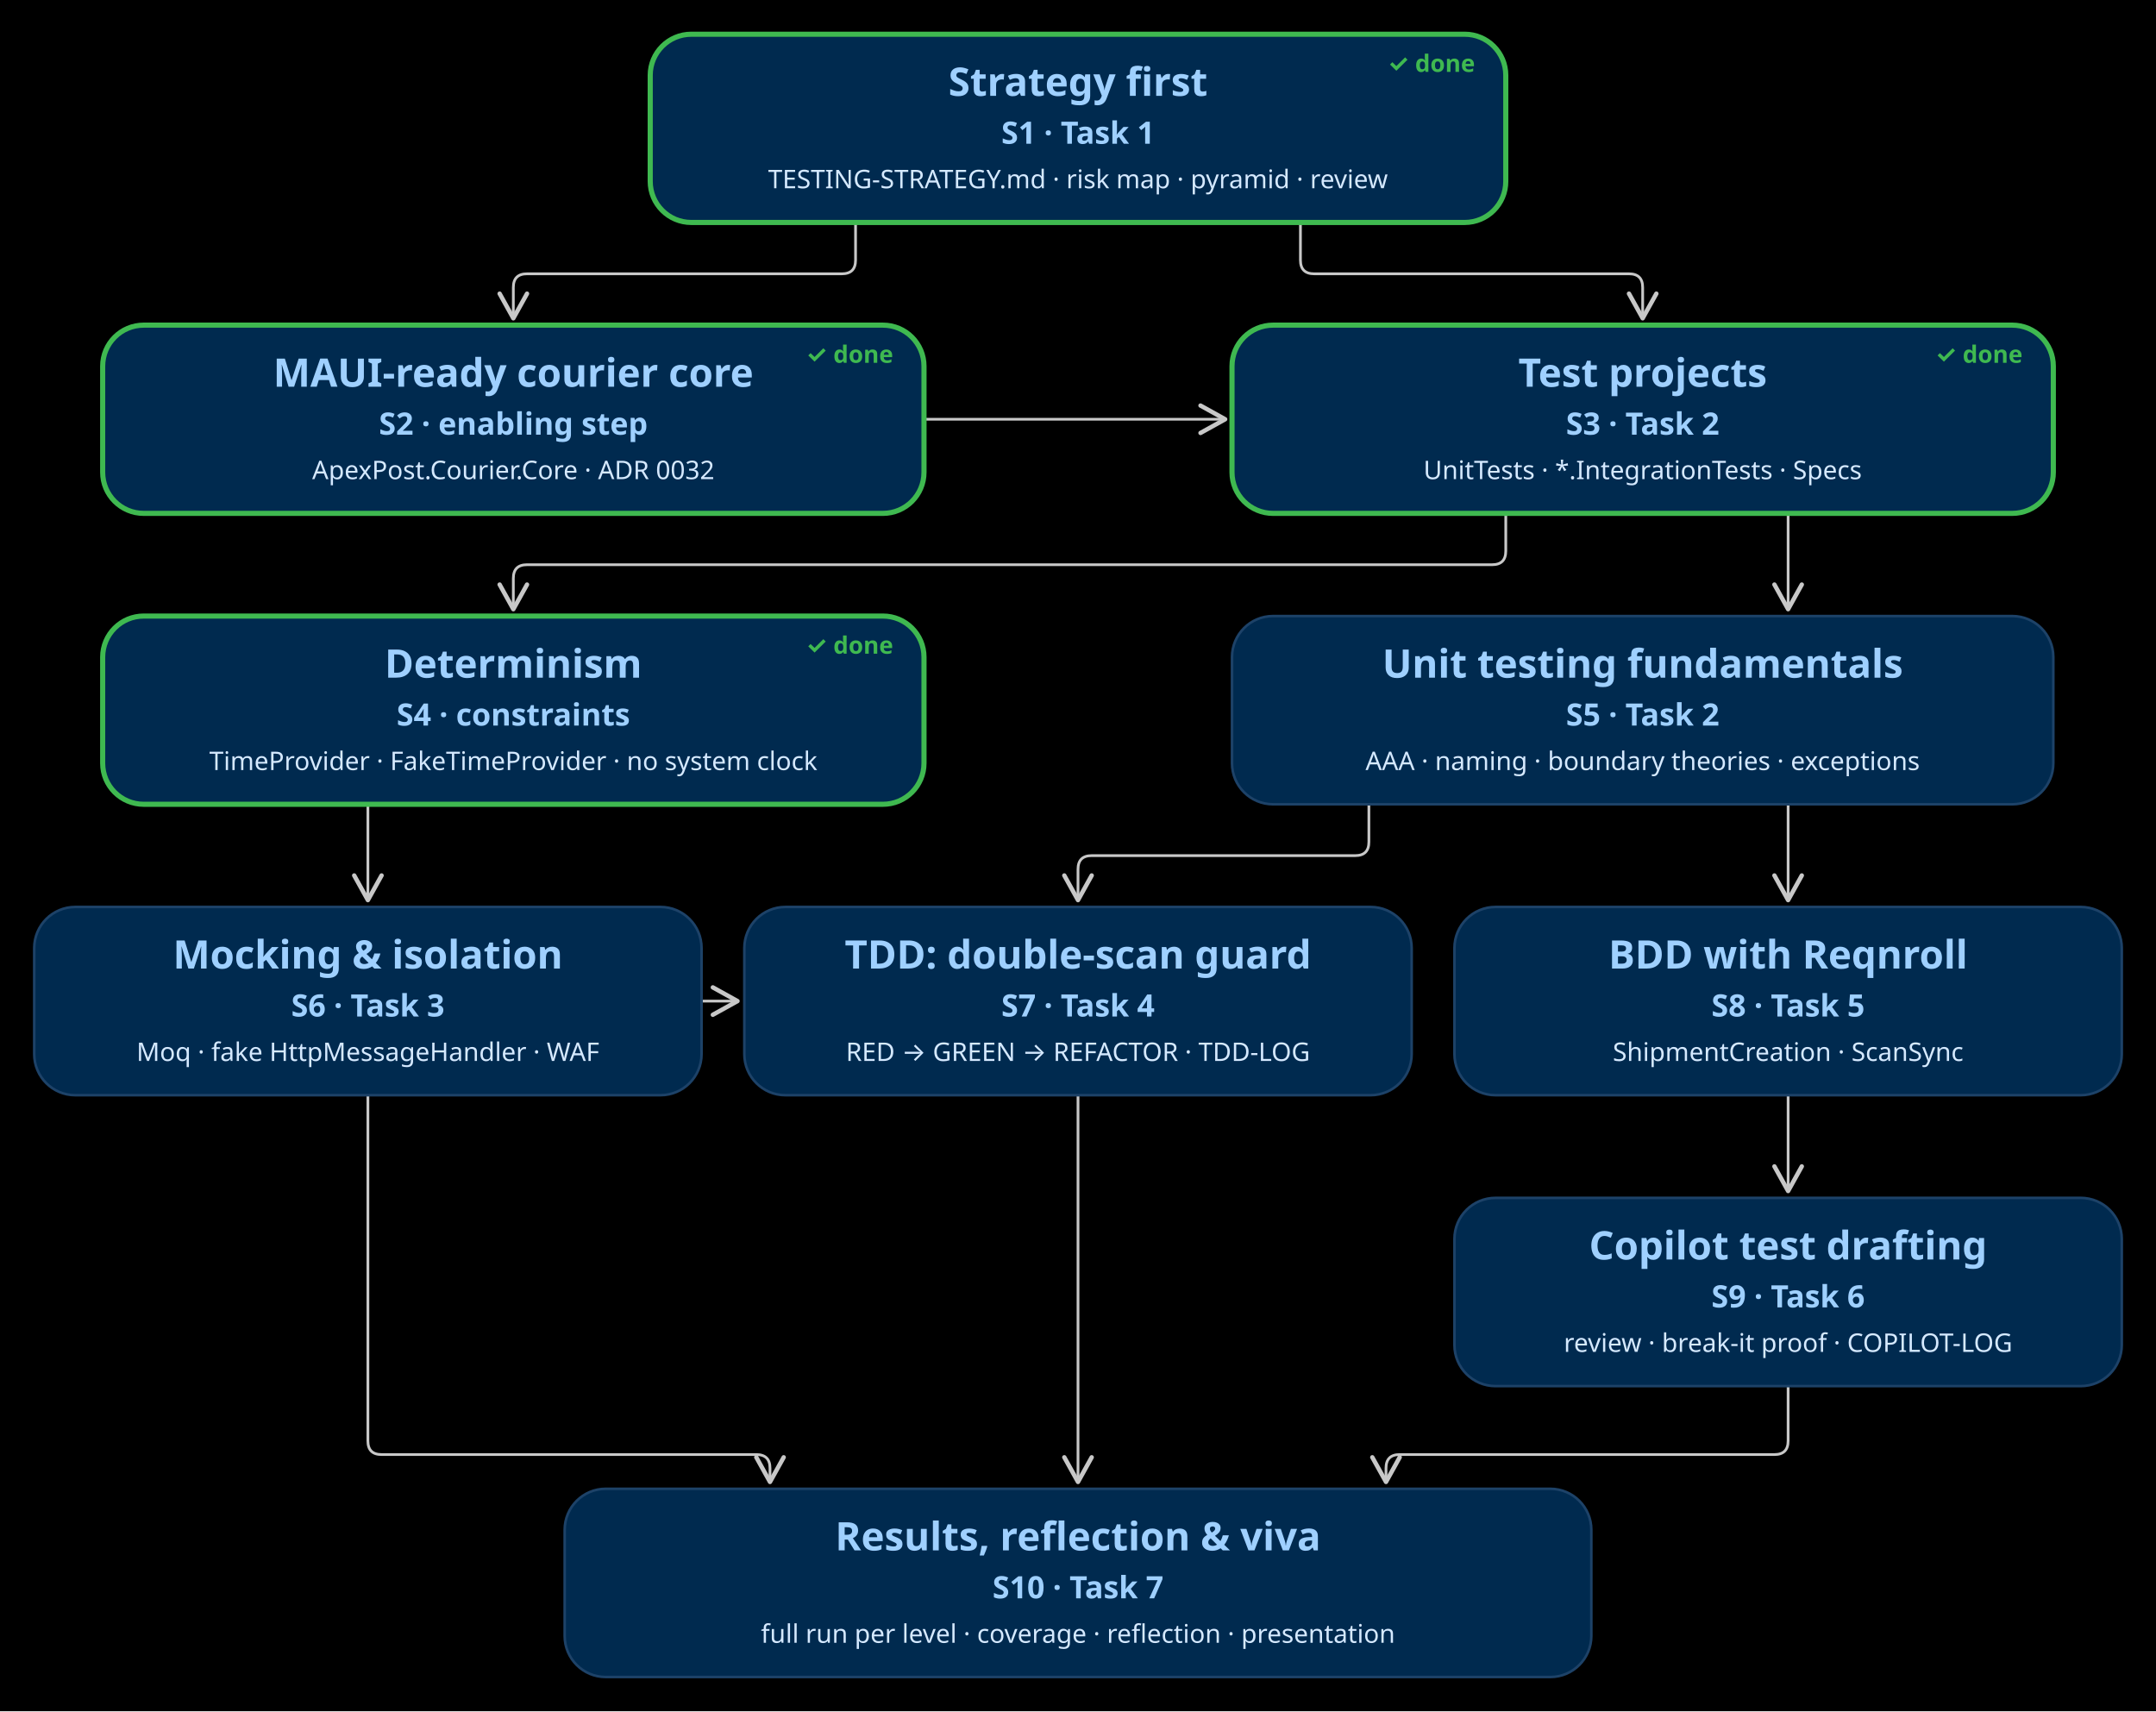
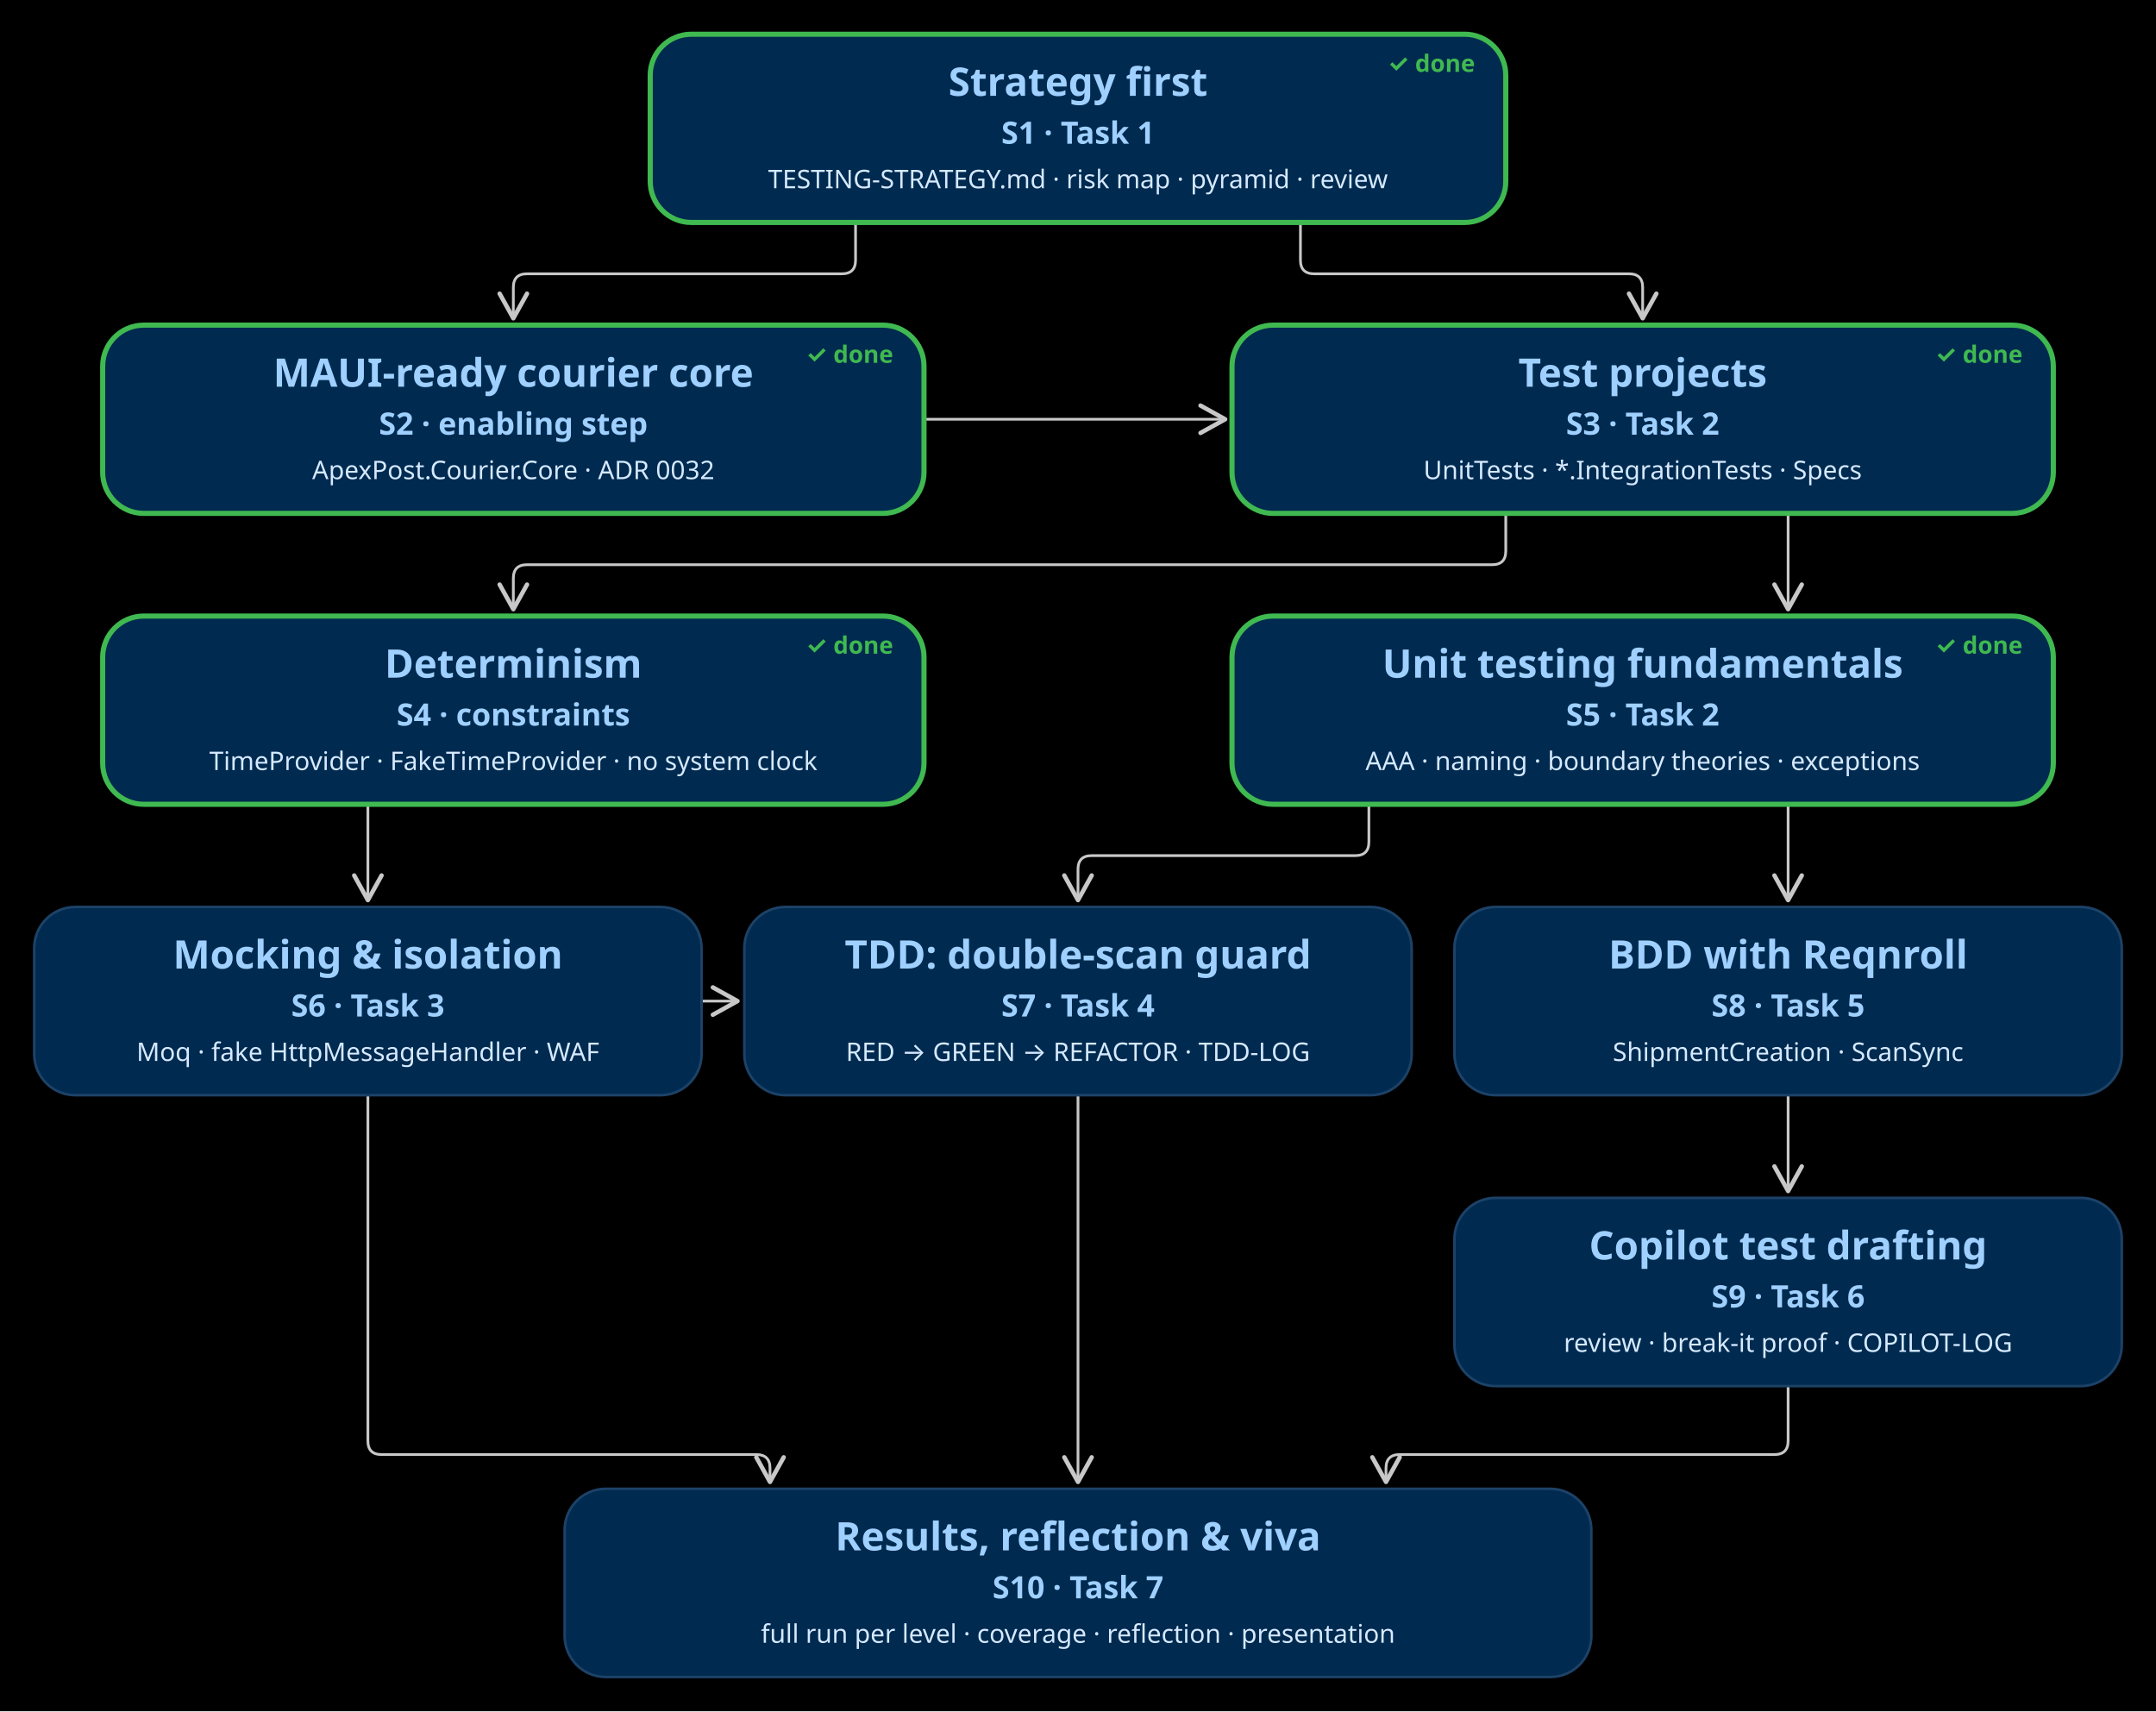
<svg xmlns="http://www.w3.org/2000/svg" viewBox="0 0 1260 1000" width="1260" height="1000" role="img" aria-labelledby="title desc">
  <defs>
    <marker id="arrow" viewBox="0 0 12 12" refX="10" refY="6" markerWidth="12" markerHeight="12" orient="auto-start-reverse">
      <path d="M1 1 L10 6 L1 11" fill="none" stroke="#c8c8c8" stroke-width="1.6" stroke-linecap="round" stroke-linejoin="round" />
    </marker>
    <style>
      .box { fill: #002a4f; stroke: #1d4268; stroke-width: 1.5; }
      .done { stroke: #3fb950; stroke-width: 3; }
      .head { fill: #9fd0ff; font: 700 23px "Segoe UI", system-ui, -apple-system, sans-serif; text-anchor: middle; }
      .step { fill: #9fd0ff; font: 600 18px "Segoe UI", system-ui, -apple-system, sans-serif; text-anchor: middle; }
      .work { fill: #d5e9ff; font: 400 15px "Segoe UI", system-ui, -apple-system, sans-serif; text-anchor: middle; }
      .badge { fill: #3fb950; font: 700 14px "Segoe UI", system-ui, -apple-system, sans-serif; text-anchor: end; }
      .edge { fill: none; stroke: #c8c8c8; stroke-width: 1.6; stroke-linejoin: round; marker-end: url(#arrow); }
    </style>
  </defs>
  <rect width="1260" height="1000" fill="#000000" />
  <path class="edge" d="M500 130 V152 Q500 160 492 160 H308 Q300 160 300 168 V186" />
  <path class="edge" d="M760 130 V152 Q760 160 768 160 H952 Q960 160 960 168 V186" />
  <path class="edge" d="M540 245 H716" />
  <path class="edge" d="M880 300 V322 Q880 330 872 330 H308 Q300 330 300 338 V356" />
  <path class="edge" d="M1045 300 V356" />
  <path class="edge" d="M215 470 V526" />
  <path class="edge" d="M800 470 V492 Q800 500 792 500 H638 Q630 500 630 508 V526" />
  <path class="edge" d="M1045 470 V526" />
  <path class="edge" d="M410 585 H431" />
  <path class="edge" d="M1045 640 V696" />
  <path class="edge" d="M215 640 V842 Q215 850 223 850 H442 Q450 850 450 858 V866" />
  <path class="edge" d="M630 640 V866" />
  <path class="edge" d="M1045 810 V842 Q1045 850 1037 850 H818 Q810 850 810 858 V866" />
  <rect class="box done" x="380" y="20" width="500" height="110" rx="24" />
  <text class="badge" x="862" y="42">✓ done</text>
  <text class="head" x="630" y="56">Strategy first</text>
  <text class="step" x="630" y="84">S1 · Task 1</text>
  <text class="work" x="630" y="110">TESTING-STRATEGY.md · risk map · pyramid · review</text>
  <rect class="box done" x="60" y="190" width="480" height="110" rx="24" />
  <text class="badge" x="522" y="212">✓ done</text>
  <text class="head" x="300" y="226">MAUI-ready courier core</text>
  <text class="step" x="300" y="254">S2 · enabling step</text>
  <text class="work" x="300" y="280">ApexPost.Courier.Core · ADR 0032</text>
  <rect class="box done" x="720" y="190" width="480" height="110" rx="24" />
  <text class="badge" x="1182" y="212">✓ done</text>
  <text class="head" x="960" y="226">Test projects</text>
  <text class="step" x="960" y="254">S3 · Task 2</text>
  <text class="work" x="960" y="280">UnitTests · *.IntegrationTests · Specs</text>
  <rect class="box done" x="60" y="360" width="480" height="110" rx="24" />
  <text class="badge" x="522" y="382">✓ done</text>
  <text class="head" x="300" y="396">Determinism</text>
  <text class="step" x="300" y="424">S4 · constraints</text>
  <text class="work" x="300" y="450">TimeProvider · FakeTimeProvider · no system clock</text>
-   <rect class="box" x="720" y="360" width="480" height="110" rx="24" />
+   <rect class="box done" x="720" y="360" width="480" height="110" rx="24" />
+   <text class="badge" x="1182" y="382">✓ done</text>
  <text class="head" x="960" y="396">Unit testing fundamentals</text>
  <text class="step" x="960" y="424">S5 · Task 2</text>
  <text class="work" x="960" y="450">AAA · naming · boundary theories · exceptions</text>
  <rect class="box" x="20" y="530" width="390" height="110" rx="24" />
  <text class="head" x="215" y="566">Mocking &amp; isolation</text>
  <text class="step" x="215" y="594">S6 · Task 3</text>
  <text class="work" x="215" y="620">Moq · fake HttpMessageHandler · WAF</text>
  <rect class="box" x="435" y="530" width="390" height="110" rx="24" />
  <text class="head" x="630" y="566">TDD: double-scan guard</text>
  <text class="step" x="630" y="594">S7 · Task 4</text>
  <text class="work" x="630" y="620">RED → GREEN → REFACTOR · TDD-LOG</text>
  <rect class="box" x="850" y="530" width="390" height="110" rx="24" />
  <text class="head" x="1045" y="566">BDD with Reqnroll</text>
  <text class="step" x="1045" y="594">S8 · Task 5</text>
  <text class="work" x="1045" y="620">ShipmentCreation · ScanSync</text>
  <rect class="box" x="850" y="700" width="390" height="110" rx="24" />
  <text class="head" x="1045" y="736">Copilot test drafting</text>
  <text class="step" x="1045" y="764">S9 · Task 6</text>
  <text class="work" x="1045" y="790">review · break-it proof · COPILOT-LOG</text>
  <rect class="box" x="330" y="870" width="600" height="110" rx="24" />
  <text class="head" x="630" y="906">Results, reflection &amp; viva</text>
  <text class="step" x="630" y="934">S10 · Task 7</text>
  <text class="work" x="630" y="960">full run per level · coverage · reflection · presentation</text>
</svg>
